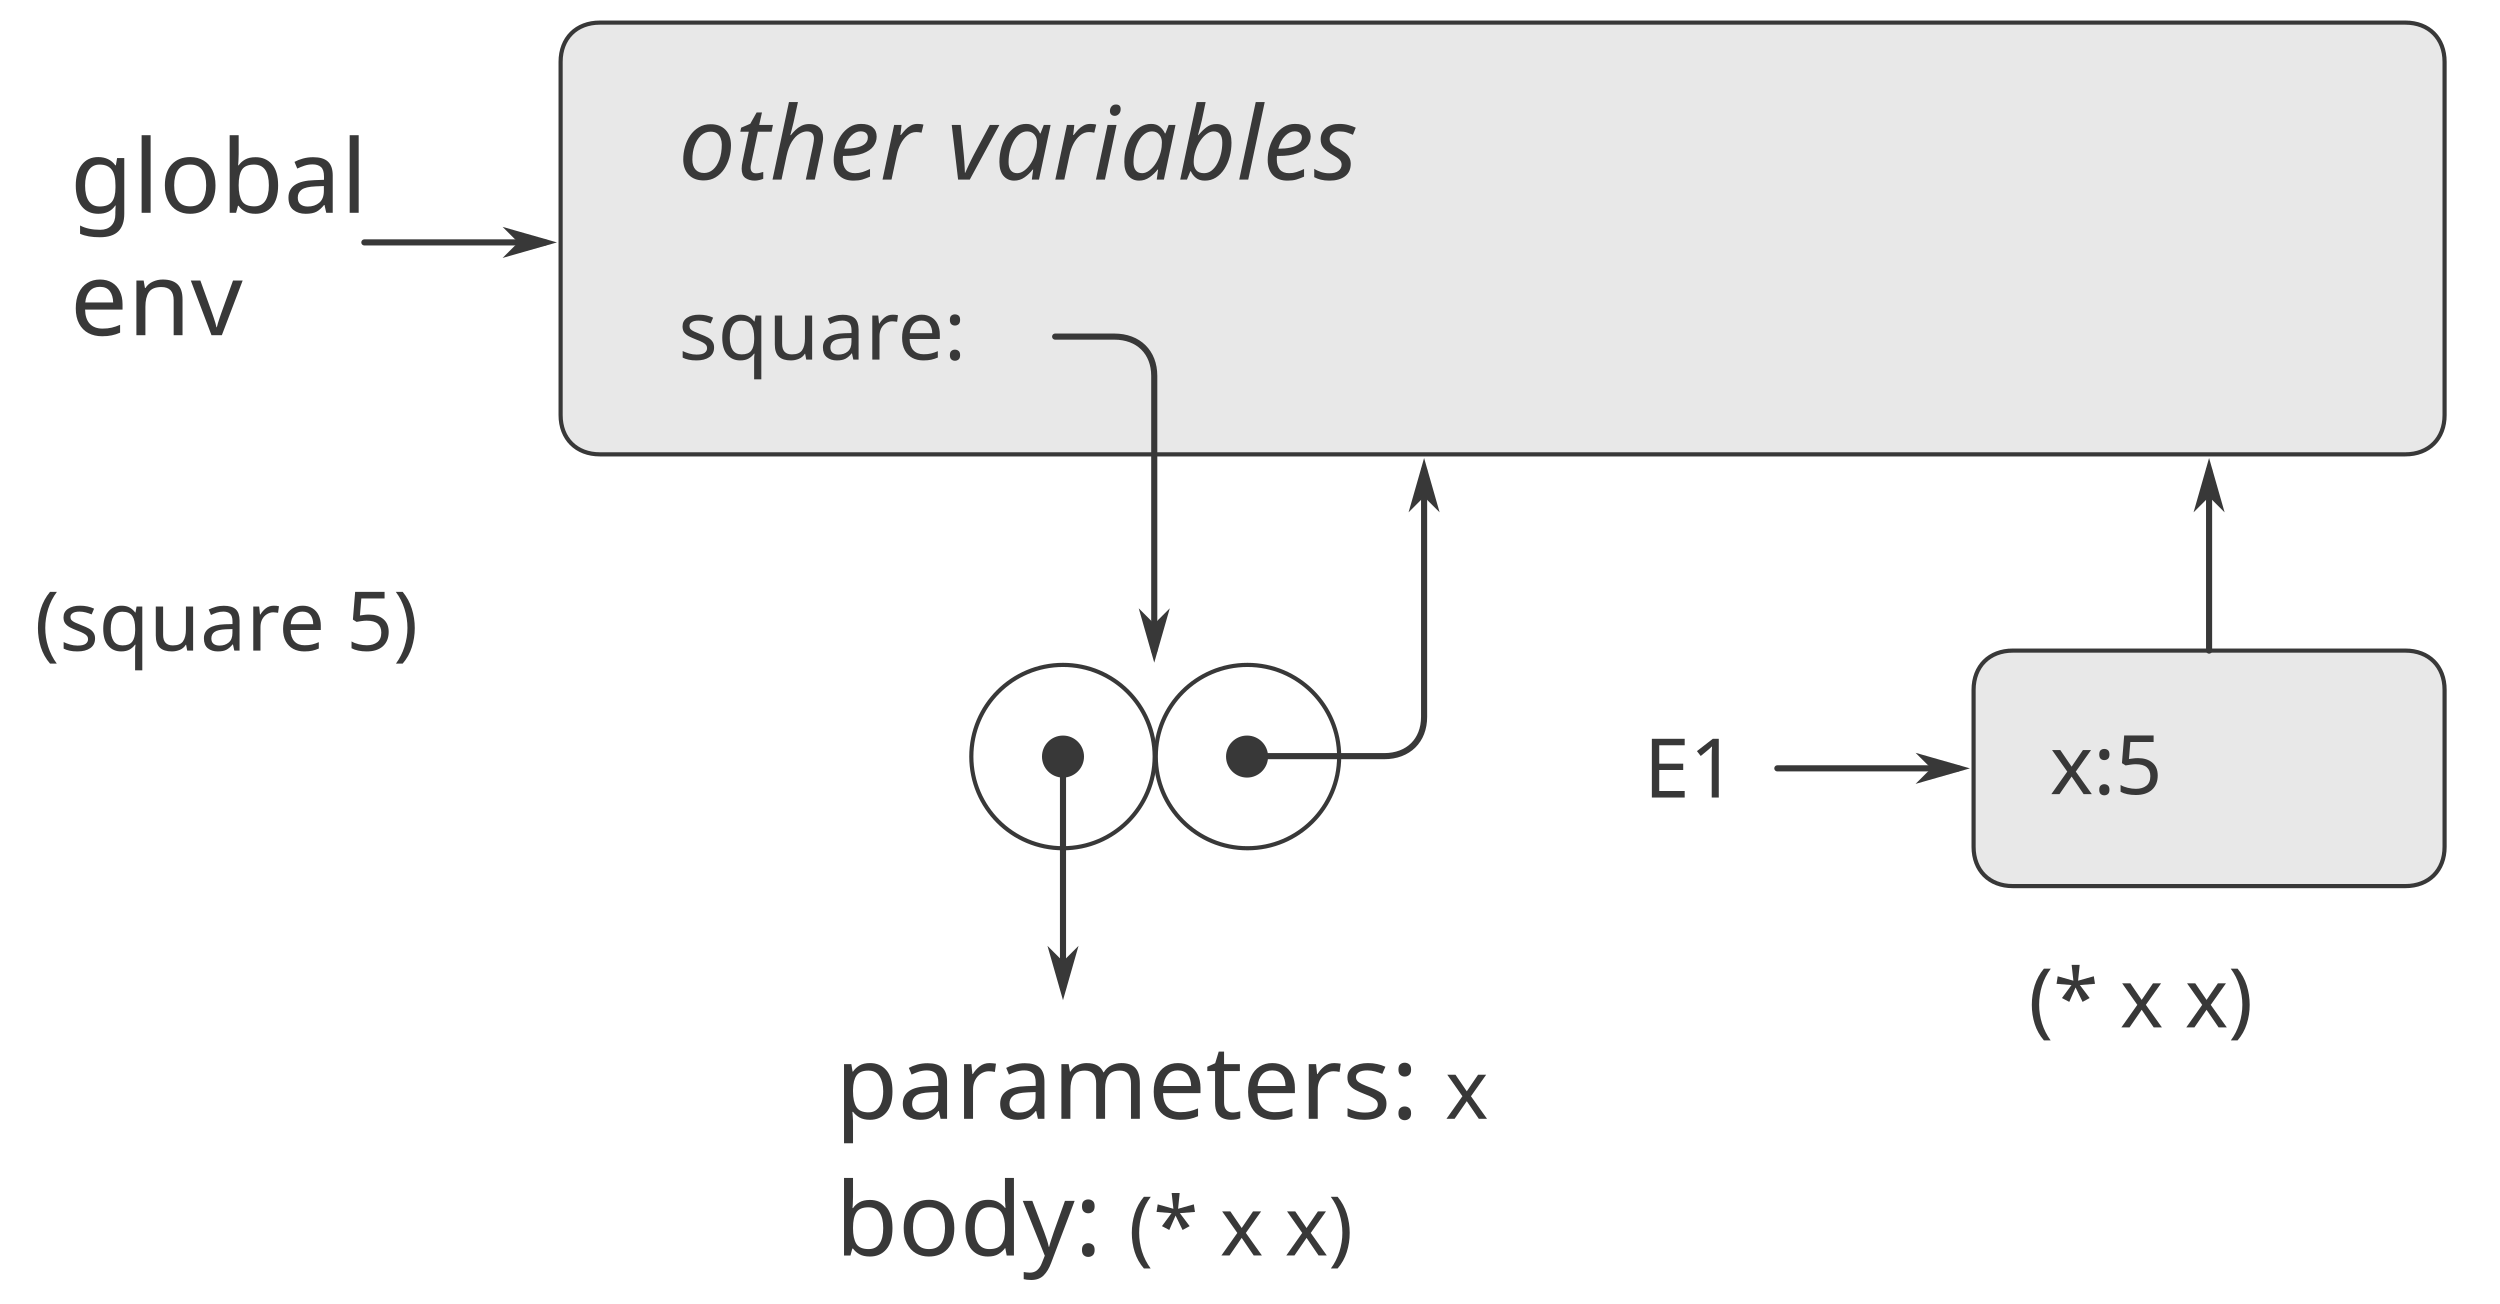
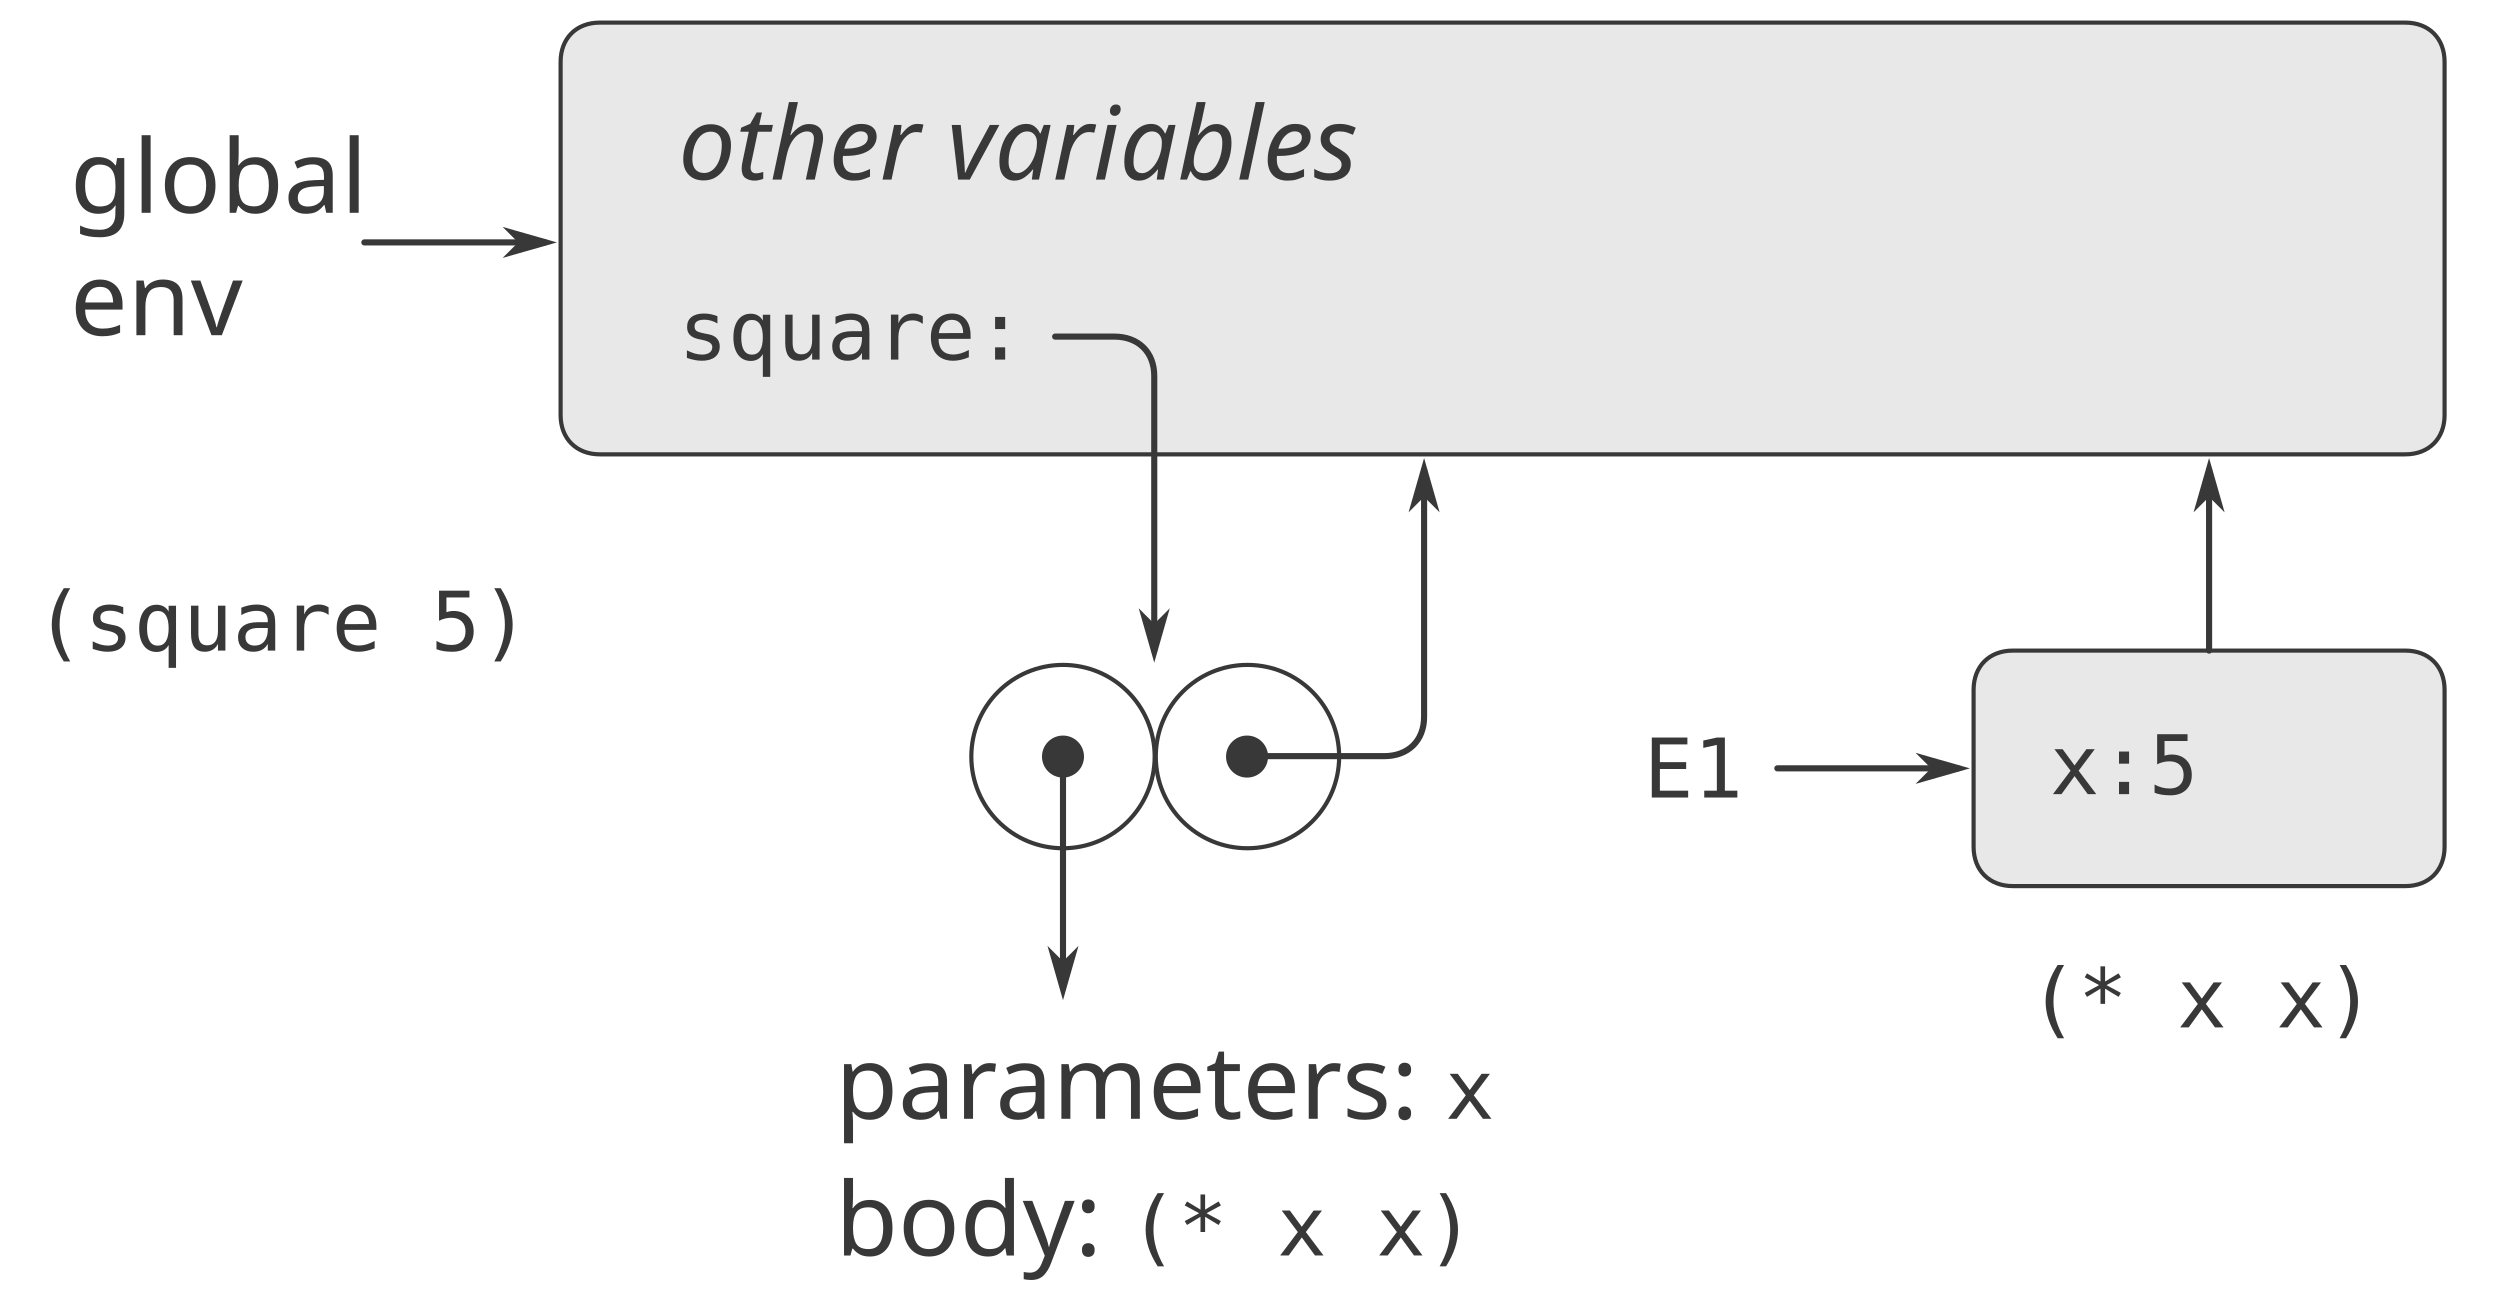
<svg xmlns="http://www.w3.org/2000/svg" preserveAspectRatio="xMinYMin meet" viewBox="0 0 608 317" id="svg5629" style="display:inline" version="1.1">
  <defs id="defs5631">
    <marker refX="0" refY="0" orient="auto" id="Arrow1Mend-6" style="overflow:visible">
      <path d="M 0,0 5,-5 -12.5,0 5,5 0,0 z" transform="matrix(-0.4,0,0,-0.4,-4,0)" id="path3809-6-2" style="fill:#383838;fill-rule:evenodd;stroke:#383838;stroke-width:1pt;marker-start:none" />
    </marker>
    <marker refX="0" refY="0" orient="auto" id="marker6172" style="overflow:visible">
      <path d="M 0,0 5,-5 -12.5,0 5,5 0,0 z" transform="matrix(-0.4,0,0,-0.4,-4,0)" id="path6174" style="fill:#383838;fill-rule:evenodd;stroke:#383838;stroke-width:1pt;marker-start:none" />
    </marker>
    <marker refX="0" refY="0" orient="auto" id="Arrow1Mend" style="overflow:visible">
      <path d="M 0,0 5,-5 -12.5,0 5,5 0,0 z" transform="matrix(-0.4,0,0,-0.4,-4,0)" id="path3809" style="fill:#383838;fill-rule:evenodd;stroke:#383838;stroke-width:1pt;marker-start:none" />
    </marker>
    <marker refX="0" refY="0" orient="auto" id="marker6178" style="overflow:visible">
      <path d="M 0,0 5,-5 -12.5,0 5,5 0,0 z" transform="matrix(-0.4,0,0,-0.4,-4,0)" id="path6180" style="fill:#383838;fill-rule:evenodd;stroke:#383838;stroke-width:1pt;marker-start:none" />
    </marker>
    <marker refX="0" refY="0" orient="auto" id="Arrow1Mend-6-2" style="overflow:visible">
      <path d="M 0,0 5,-5 -12.5,0 5,5 0,0 z" transform="matrix(-0.4,0,0,-0.4,-4,0)" id="path3809-6-2-7" style="fill:#383838;fill-rule:evenodd;stroke:#383838;stroke-width:1pt;marker-start:none" />
    </marker>
    <marker refX="0" refY="0" orient="auto" id="Arrow1Mend-6-5" style="overflow:visible">
      <path d="M 0,0 5,-5 -12.5,0 5,5 0,0 z" transform="matrix(-0.4,0,0,-0.4,-4,0)" id="path3809-6-2-4" style="fill:#383838;fill-rule:evenodd;stroke:#383838;stroke-width:1pt;marker-start:none" />
    </marker>
  </defs>
  <g transform="translate(-52.87,73.71875)" id="layer6" style="display:inline">
    <path d="m 198.755,-68.22 439.091,0 c 5.727,0 9.545,3.818 9.545,9.545 l 0,85.909 c 0,5.727 -3.818,9.545 -9.545,9.545 l -439.091,0 c -5.727,0 -9.545,-3.818 -9.545,-9.545 l 0,-85.909 c 0,-5.727 3.818,-9.545 9.545,-9.545 z" id="rect5327" style="fill:#e8e8e8;fill-opacity:1;stroke:#383838;stroke-width:1.015;stroke-linecap:round;stroke-linejoin:round;stroke-miterlimit:4;stroke-opacity:1;stroke-dasharray:none;stroke-dashoffset:0" />
    <path d="m 361.028,110.178 28.466,0 c 5.898,0 9.716,-3.818 9.716,-9.545 l 0,-60.034" id="path3795" style="fill:none;stroke:#383838;stroke-width:1.488;stroke-linecap:round;stroke-linejoin:round;stroke-miterlimit:4;stroke-opacity:1;stroke-dasharray:none;marker-end:url(#Arrow1Mend)" />
    <path d="m 309.482,8.144 14.386,0 c 5.898,0 9.716,3.818 9.716,9.545 l 0,66.818" id="path3795-5" style="fill:none;stroke:#383838;stroke-width:1.488;stroke-linecap:round;stroke-linejoin:round;stroke-miterlimit:4;stroke-opacity:1;stroke-dasharray:none;marker-end:url(#Arrow1Mend)" />
    <path d="m 141.482,-14.765 43.909,0" id="path4451" style="fill:none;stroke:#383838;stroke-width:1.488;stroke-linecap:round;stroke-linejoin:round;stroke-miterlimit:4;stroke-opacity:1;stroke-dasharray:none;marker-end:url(#Arrow1Mend-6)" />
    <path d="m 311.391,115.053 0,51.546" id="path4451-5" style="fill:none;stroke:#383838;stroke-width:1.488;stroke-linecap:round;stroke-linejoin:round;stroke-miterlimit:4;stroke-opacity:1;stroke-dasharray:none;marker-end:url(#Arrow1Mend-6)" />
    <path d="m 190,179.862 a 2.5,2.5 0 1 1 -5,0 2.5,2.5 0 1 1 5,0 z" transform="matrix(1.909093,0,0,1.909093,-46.56378,-233.0931)" id="path5407" style="fill:#383838;fill-opacity:1;stroke:#383838;stroke-width:0.354;stroke-linecap:round;stroke-linejoin:round;stroke-miterlimit:4;stroke-opacity:1;stroke-dasharray:none;stroke-dashoffset:0" />
    <path d="m 190,179.862 a 2.5,2.5 0 1 1 -5,0 2.5,2.5 0 1 1 5,0 z" transform="matrix(1.909093,0,0,1.909093,-1.802356,-233.0931)" id="path5407-7" style="fill:#383838;fill-opacity:1;stroke:#383838;stroke-width:0.354;stroke-linecap:round;stroke-linejoin:round;stroke-miterlimit:4;stroke-opacity:1;stroke-dasharray:none;stroke-dashoffset:0" />
    <path d="m 199.171,180.362 a 11.171,11.171 0 1 1 -22.342,0 11.171,11.171 0 1 1 22.342,0 z" transform="matrix(1.99587,0,0,1.99587,-18.9687,-249.6989)" id="path5435-9" style="fill:none;stroke:#383838;stroke-width:0.508;stroke-linecap:round;stroke-linejoin:round;stroke-miterlimit:4;stroke-opacity:1;stroke-dasharray:none;stroke-dashoffset:0" />
    <path d="m 199.171,180.362 a 11.171,11.171 0 1 1 -22.342,0 11.171,11.171 0 1 1 22.342,0 z" transform="matrix(1.99587,0,0,1.99587,-63.83238,-249.6989)" id="path5435-9-6" style="fill:none;stroke:#383838;stroke-width:0.508;stroke-linecap:round;stroke-linejoin:round;stroke-miterlimit:4;stroke-opacity:1;stroke-dasharray:none;stroke-dashoffset:0" />
    <path d="m 542.392,84.508 95.455,0 c 5.727,0 9.545,3.818 9.545,9.545 l 0,38.182 c 0,5.727 -3.818,9.545 -9.545,9.545 l -95.455,0 c -5.727,0 -9.545,-3.818 -9.545,-9.545 l 0,-38.182 c 0,-5.727 3.818,-9.545 9.545,-9.545 z" id="rect5327-2" style="fill:#e8e8e8;fill-opacity:1;stroke:#383838;stroke-width:1.015;stroke-linecap:round;stroke-linejoin:round;stroke-miterlimit:4;stroke-opacity:1;stroke-dasharray:none;stroke-dashoffset:0" />
    <path d="m 485.119,113.144 43.909,0" id="path4451-8" style="fill:none;stroke:#383838;stroke-width:1.488;stroke-linecap:round;stroke-linejoin:round;stroke-miterlimit:4;stroke-opacity:1;stroke-dasharray:none;marker-end:url(#Arrow1Mend-6)" />
    <path d="m 590.119,84.508 0,-43.909" id="path4451-8-3" style="fill:none;stroke:#383838;stroke-width:1.488;stroke-linecap:round;stroke-linejoin:round;stroke-miterlimit:4;stroke-opacity:1;stroke-dasharray:none;marker-end:url(#Arrow1Mend-6)" />
  </g>
  <g transform="translate(-52.87,73.71875)" id="layer7" style="display:inline">
-     <text x="452.664" y="120.235" id="text6301" xml:space="preserve" style="font-size:20px;font-style:normal;font-variant:normal;font-weight:normal;font-stretch:normal;text-align:start;line-height:125%;letter-spacing:0px;word-spacing:0px;text-anchor:start;fill:#383838;fill-opacity:1;stroke:none;font-family:Droid Sans Mono;-inkscape-font-specification:Droid Sans Mono">
+     <text x="452.664" y="120.235" id="text6301" xml:space="preserve" style="font-size:20px;font-style:normal;font-variant:normal;font-weight:normal;font-stretch:normal;text-align:start;line-height:125%;letter-spacing:0px;word-spacing:0px;text-anchor:start;fill:#383838;fill-opacity:1;stroke:none;font-family:Inconsolata;-inkscape-font-specification:Inconsolata">
      <tspan x="452.664" y="120.235" id="tspan6303">E1</tspan>
    </text>
-     <text x="546.21" y="176.144" id="text6293" xml:space="preserve" style="font-size:20px;font-style:normal;font-variant:normal;font-weight:normal;font-stretch:normal;text-align:start;line-height:125%;letter-spacing:0px;word-spacing:0px;text-anchor:start;fill:#383838;fill-opacity:1;stroke:none;font-family:Droid Sans Mono;-inkscape-font-specification:Droid Sans Mono">
+     <text x="546.21" y="176.144" id="text6293" xml:space="preserve" style="font-size:20px;font-style:normal;font-variant:normal;font-weight:normal;font-stretch:normal;text-align:start;line-height:125%;letter-spacing:0px;word-spacing:0px;text-anchor:start;fill:#383838;fill-opacity:1;stroke:none;font-family:Inconsolata;-inkscape-font-specification:Inconsolata">
      <tspan x="546.21" y="176.144" dy="0 0 0" id="tspan6295">(* x x)</tspan>
    </text>
-     <text x="256.028" y="198.372" id="text5497" xml:space="preserve" style="font-size:24.818px;font-style:normal;font-variant:normal;font-weight:normal;font-stretch:normal;text-align:start;line-height:120%;letter-spacing:0px;word-spacing:0px;text-anchor:start;fill:#383838;fill-opacity:1;stroke:none;font-family:Droid Serif;-inkscape-font-specification:Sans">
-       <tspan x="256.028" y="198.372" id="tspan5499" style="line-height:120%">parameters: <tspan id="tspan5505" style="font-size:20px;font-style:normal;font-variant:normal;font-weight:normal;font-stretch:normal;line-height:120%;font-family:Droid Sans Mono;-inkscape-font-specification:Droid Sans Mono">x</tspan>
+     <text x="256.028" y="198.372" id="text5497" xml:space="preserve" style="font-size:24.818px;font-style:normal;font-variant:normal;font-weight:normal;font-stretch:normal;text-align:start;line-height:120%;letter-spacing:0px;word-spacing:0px;text-anchor:start;fill:#383838;fill-opacity:1;stroke:none;font-family:Linux Biolinum O;-inkscape-font-specification:Sans">
+       <tspan x="256.028" y="198.372" id="tspan5499" style="line-height:120%">parameters: <tspan id="tspan5505" style="font-size:20px;font-style:normal;font-variant:normal;font-weight:normal;font-stretch:normal;line-height:120%;font-family:Inconsolata;-inkscape-font-specification:Inconsolata">x</tspan>
      </tspan>
-       <tspan x="256.028" y="231.62" id="tspan5501" style="line-height:120%">body: <tspan dy="0 0 0" id="tspan5503" style="font-size:20px;font-style:normal;font-variant:normal;font-weight:normal;font-stretch:normal;line-height:120%;font-family:Droid Sans Mono;-inkscape-font-specification:Droid Sans Mono">(* x x)</tspan>
+       <tspan x="256.028" y="231.62" id="tspan5501" style="line-height:120%">body: <tspan dy="0 0 0" id="tspan5503" style="font-size:20px;font-style:normal;font-variant:normal;font-weight:normal;font-stretch:normal;line-height:120%;font-family:Inconsolata;-inkscape-font-specification:Inconsolata">(* x x)</tspan>
      </tspan>
    </text>
-     <text x="61.3" y="84.508" id="text5485" xml:space="preserve" style="font-size:20px;font-style:normal;font-variant:normal;font-weight:normal;font-stretch:normal;text-align:start;line-height:125%;letter-spacing:0px;word-spacing:0px;text-anchor:start;fill:#383838;fill-opacity:1;stroke:none;font-family:Droid Sans Mono;-inkscape-font-specification:Droid Sans Mono">
+     <text x="61.3" y="84.508" id="text5485" xml:space="preserve" style="font-size:20px;font-style:normal;font-variant:normal;font-weight:normal;font-stretch:normal;text-align:start;line-height:125%;letter-spacing:0px;word-spacing:0px;text-anchor:start;fill:#383838;fill-opacity:1;stroke:none;font-family:Inconsolata;-inkscape-font-specification:Inconsolata">
      <tspan x="61.3" y="84.508" dy="0 0 0 0 0 0 0 0 0 0" id="tspan5589">(square 5)</tspan>
    </text>
-     <text x="69.939" y="-21.973" id="text5477" xml:space="preserve" style="font-size:20px;font-style:normal;font-variant:normal;font-weight:normal;font-stretch:normal;text-align:start;line-height:120%;letter-spacing:0px;word-spacing:0px;text-anchor:start;fill:#383838;fill-opacity:1;stroke:none;font-family:Droid Sans Mono;-inkscape-font-specification:Droid Sans Mono">
-       <tspan x="69.939" y="-21.973" id="tspan5479" style="font-size:24.818px;font-style:normal;font-variant:normal;font-weight:normal;font-stretch:normal;line-height:120%;font-family:Droid Serif;-inkscape-font-specification:Droid Serif">global</tspan>
-       <tspan x="69.939" y="7.809" id="tspan5507" style="font-size:24.818px;font-style:normal;font-variant:normal;font-weight:normal;font-stretch:normal;line-height:120%;font-family:Droid Serif;-inkscape-font-specification:Droid Serif">env</tspan>
+     <text x="69.939" y="-21.973" id="text5477" xml:space="preserve" style="font-size:20px;font-style:normal;font-variant:normal;font-weight:normal;font-stretch:normal;text-align:start;line-height:120%;letter-spacing:0px;word-spacing:0px;text-anchor:start;fill:#383838;fill-opacity:1;stroke:none;font-family:Inconsolata;-inkscape-font-specification:Inconsolata">
+       <tspan x="69.939" y="-21.973" id="tspan5479" style="font-size:24.818px;font-style:normal;font-variant:normal;font-weight:normal;font-stretch:normal;line-height:120%;font-family:Linux Biolinum O;-inkscape-font-specification:Linux Biolinum O">global</tspan>
+       <tspan x="69.939" y="7.809" id="tspan5507" style="font-size:24.818px;font-style:normal;font-variant:normal;font-weight:normal;font-stretch:normal;line-height:120%;font-family:Linux Biolinum O;-inkscape-font-specification:Linux Biolinum O">env</tspan>
    </text>
-     <text x="217.846" y="-30.038" id="text5493" xml:space="preserve" style="font-size:24.818px;font-style:italic;font-variant:normal;font-weight:normal;font-stretch:normal;text-align:start;line-height:125%;letter-spacing:0px;word-spacing:0px;text-anchor:start;fill:#383838;fill-opacity:1;stroke:none;font-family:Droid Serif;-inkscape-font-specification:Sans Italic">
+     <text x="217.846" y="-30.038" id="text5493" xml:space="preserve" style="font-size:24.818px;font-style:italic;font-variant:normal;font-weight:normal;font-stretch:normal;text-align:start;line-height:125%;letter-spacing:0px;word-spacing:0px;text-anchor:start;fill:#383838;fill-opacity:1;stroke:none;font-family:Linux Biolinum O;-inkscape-font-specification:Sans Italic">
      <tspan x="217.846" y="-30.038" id="tspan5495">other variables</tspan>
    </text>
-     <text x="217.846" y="13.735" id="text5473" xml:space="preserve" style="font-size:20px;font-style:normal;font-variant:normal;font-weight:normal;font-stretch:normal;text-align:start;line-height:125%;letter-spacing:0px;word-spacing:0px;text-anchor:start;fill:#383838;fill-opacity:1;stroke:none;font-family:Droid Sans Mono;-inkscape-font-specification:Droid Sans Mono">
+     <text x="217.846" y="13.735" id="text5473" xml:space="preserve" style="font-size:20px;font-style:normal;font-variant:normal;font-weight:normal;font-stretch:normal;text-align:start;line-height:125%;letter-spacing:0px;word-spacing:0px;text-anchor:start;fill:#383838;fill-opacity:1;stroke:none;font-family:Inconsolata;-inkscape-font-specification:Inconsolata">
      <tspan x="217.846" y="13.735" id="tspan5475">square:</tspan>
    </text>
-     <text x="551.39" y="119.424" id="text6297" xml:space="preserve" style="font-size:20px;font-style:normal;font-variant:normal;font-weight:normal;font-stretch:normal;text-align:start;line-height:125%;letter-spacing:0px;word-spacing:0px;text-anchor:start;fill:#383838;fill-opacity:1;stroke:none;display:inline;font-family:Droid Sans Mono;-inkscape-font-specification:Droid Sans Mono">
+     <text x="551.39" y="119.424" id="text6297" xml:space="preserve" style="font-size:20px;font-style:normal;font-variant:normal;font-weight:normal;font-stretch:normal;text-align:start;line-height:125%;letter-spacing:0px;word-spacing:0px;text-anchor:start;fill:#383838;fill-opacity:1;stroke:none;display:inline;font-family:Inconsolata;-inkscape-font-specification:Inconsolata">
      <tspan x="551.39" y="119.424" id="tspan6299">x:5</tspan>
    </text>
  </g>
</svg>
